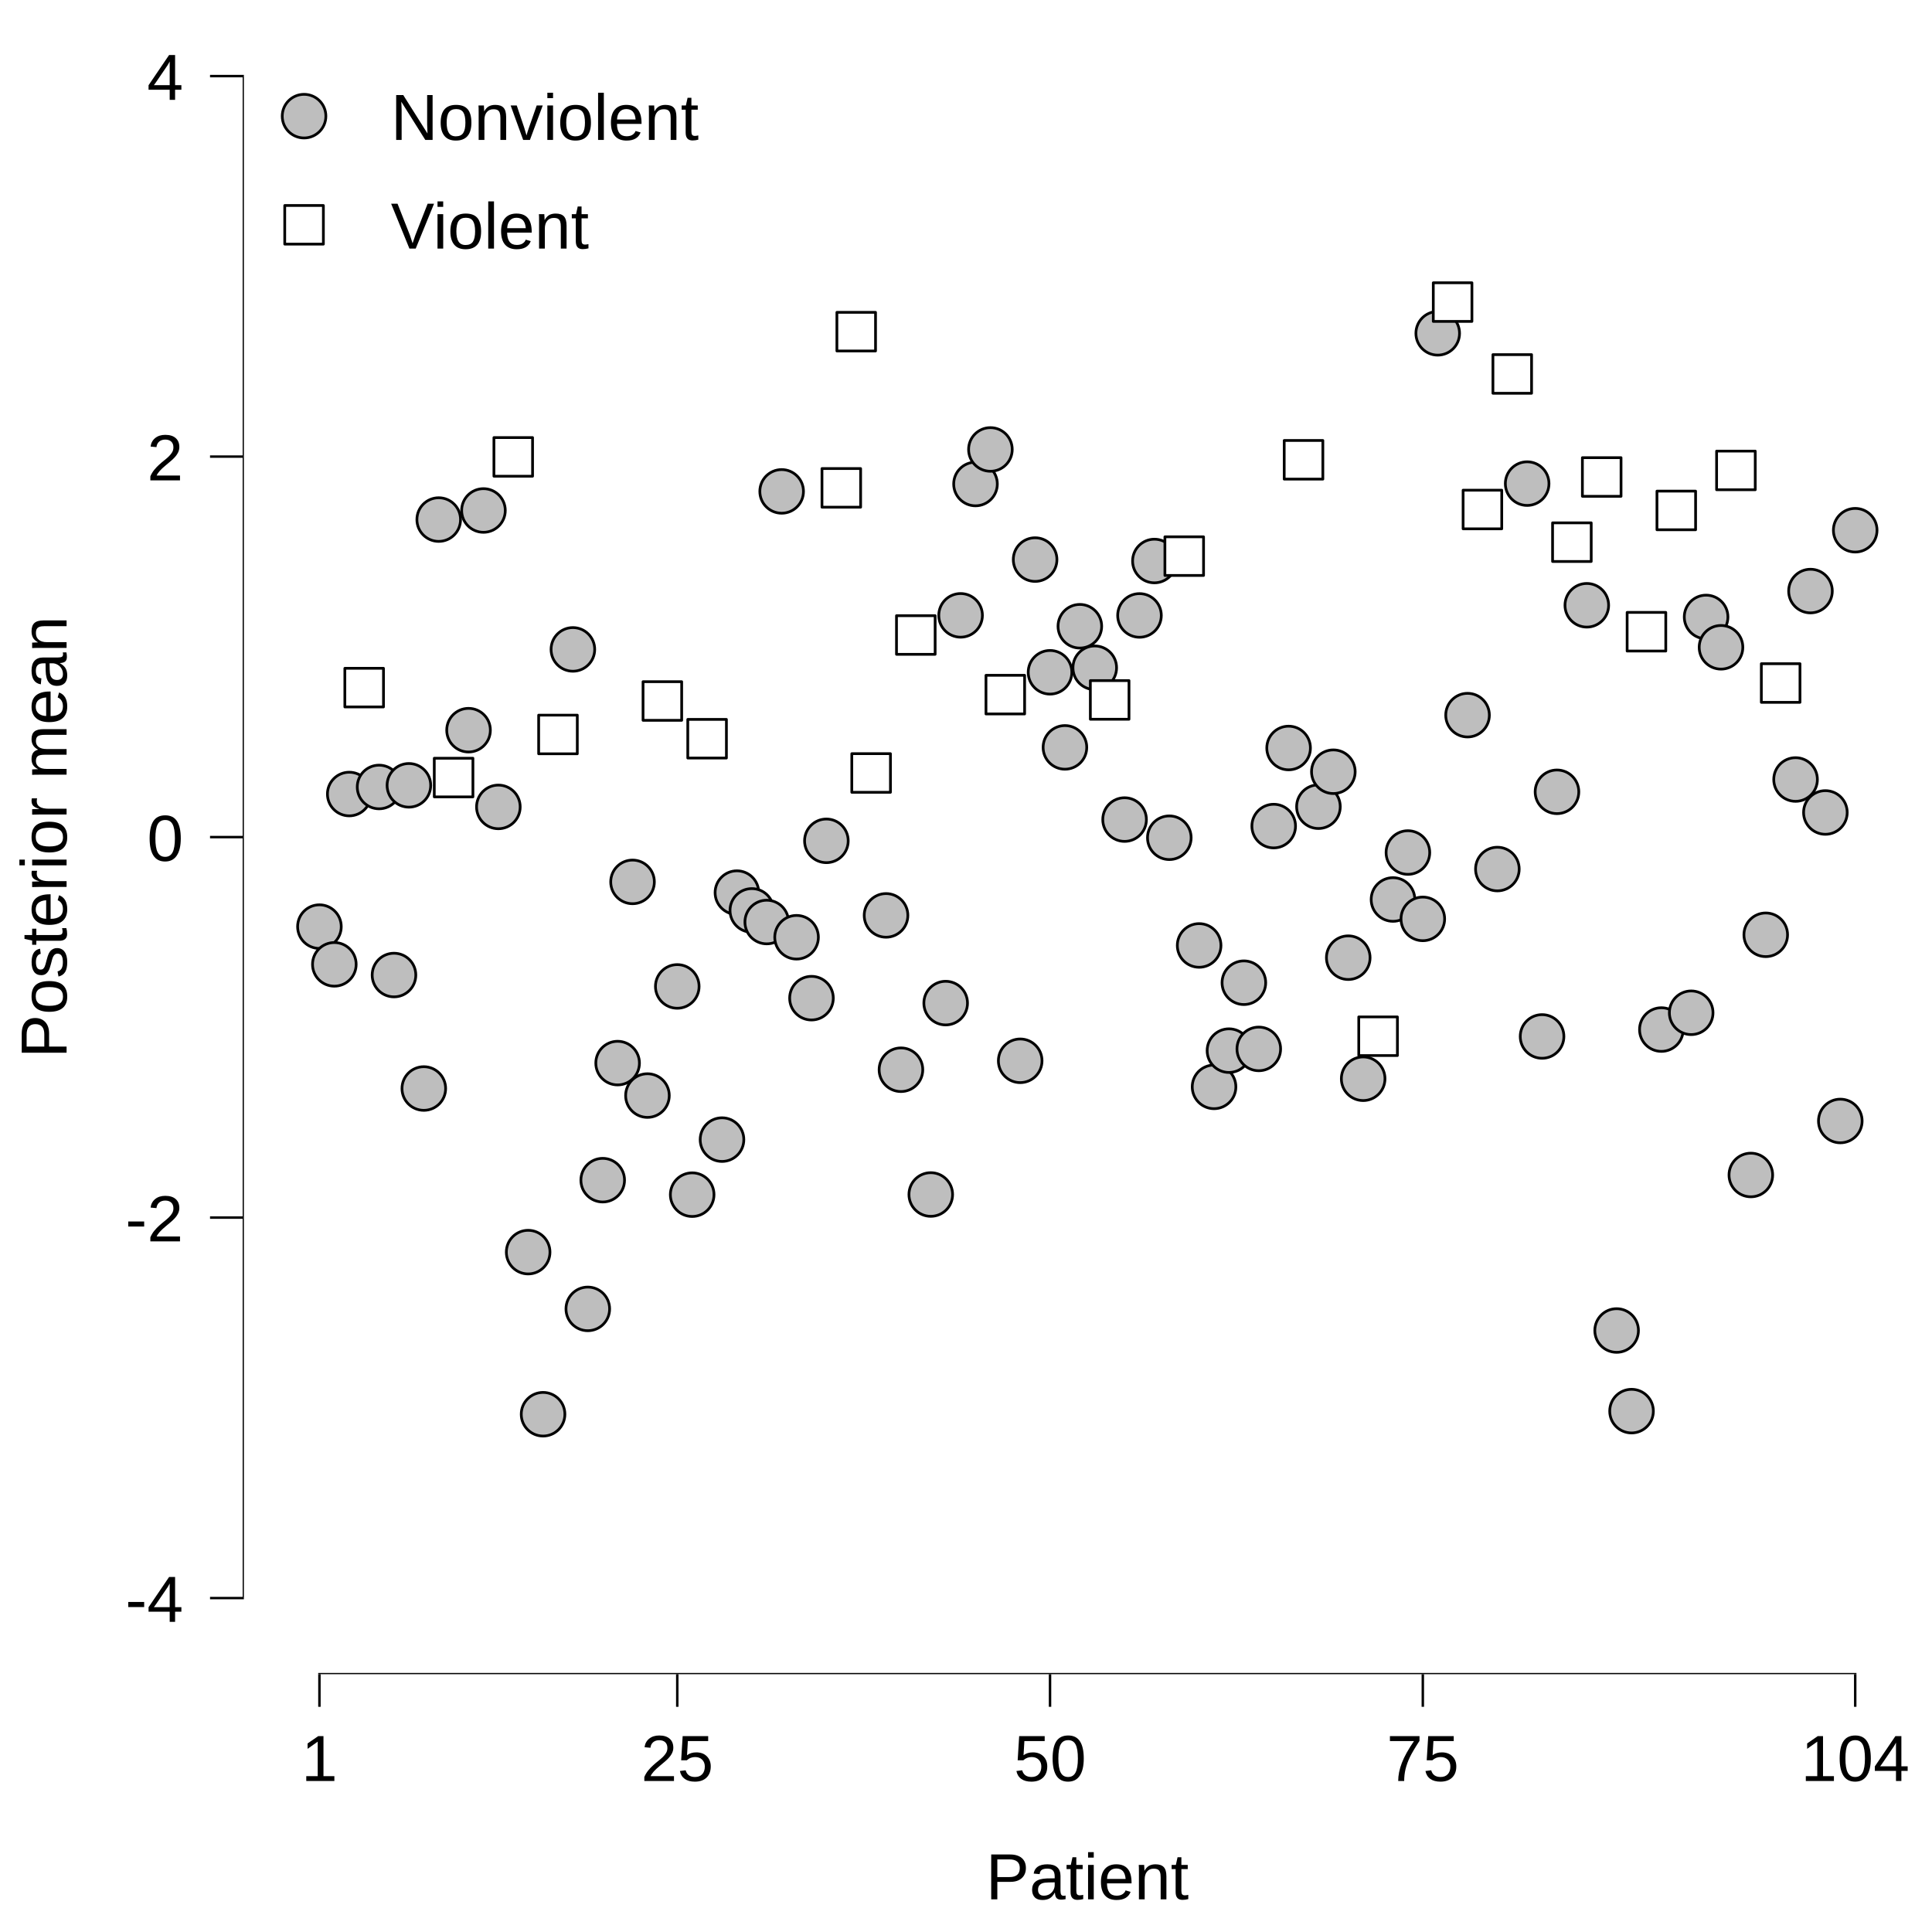
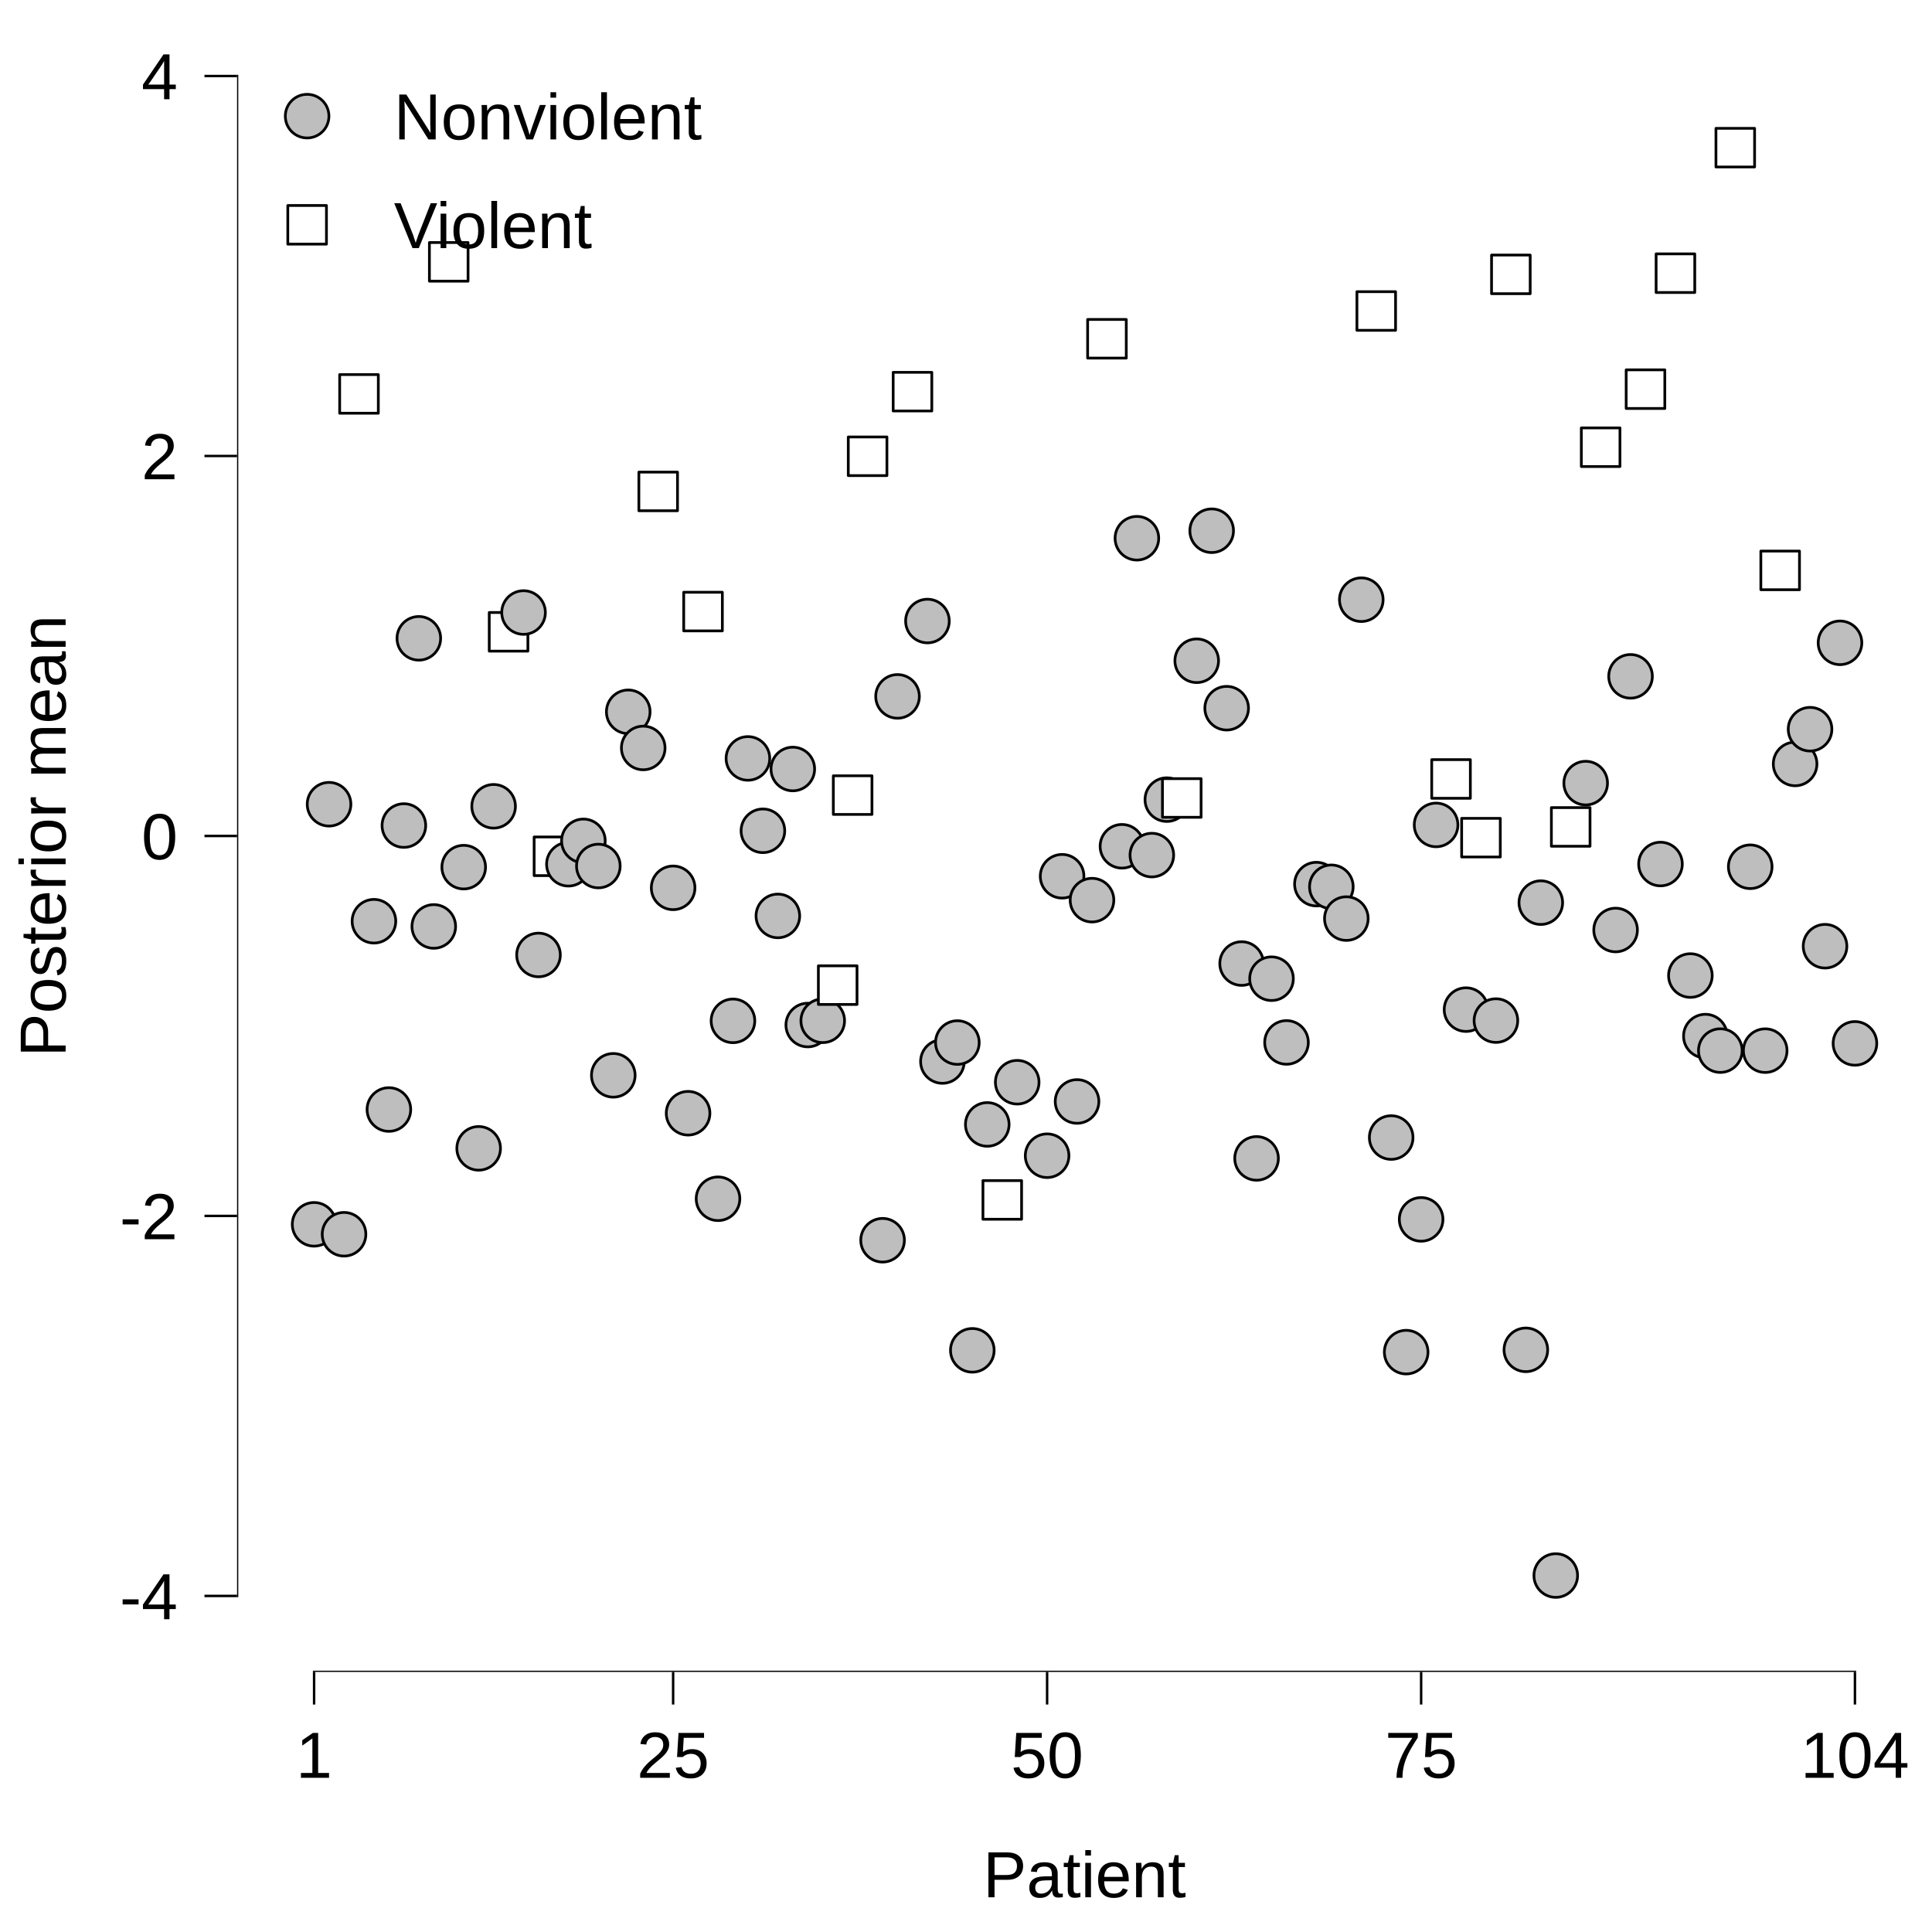
<svg xmlns="http://www.w3.org/2000/svg" class="svglite" width="504.00pt" height="504.00pt" viewBox="0 0 504.00 504.00">
  <defs>
    <style type="text/css">
    .svglite line, .svglite polyline, .svglite polygon, .svglite path, .svglite rect, .svglite circle {
      fill: none;
      stroke: #000000;
      stroke-linecap: round;
      stroke-linejoin: round;
      stroke-miterlimit: 10.00;
    }
    .svglite text {
      white-space: pre;
    }
  </style>
  </defs>
  <rect width="100%" height="100%" style="stroke: none; fill: #FFFFFF;" />
  <defs>
    <clipPath id="cpMC4wMHw1MDQuMDB8MC4wMHw1MDQuMDA=">
      <rect x="0.00" y="0.00" width="504.00" height="504.00" />
    </clipPath>
  </defs>
  <g clip-path="url(#cpMC4wMHw1MDQuMDB8MC4wMHw1MDQuMDA=)">
    <rect x="0.00" y="0.00" width="504.00" height="504.00" style="stroke-width: 10.67; stroke: none;" />
  </g>
  <defs>
-     <clipPath id="cpNjMuMzB8NTA0LjAwfDAuMDB8NDM2Ljc0">
-       <rect x="63.30" y="0.00" width="440.70" height="436.74" />
+     <clipPath id="cpNjEuODR8NTA0LjAwfDAuMDB8NDM2LjE1">
+       <rect x="61.84" y="0.00" width="442.16" height="436.15" />
    </clipPath>
  </defs>
-   <g clip-path="url(#cpNjMuMzB8NTA0LjAwfDAuMDB8NDM2Ljc0)">
-     <rect x="63.30" y="-0" width="440.70" height="436.74" style="stroke-width: 10.67; stroke: none;" />
-     <circle cx="83.33" cy="241.73" r="5.69" style="stroke-width: 0.71; fill: #BEBEBE;" />
-     <circle cx="87.22" cy="251.57" r="5.69" style="stroke-width: 0.71; fill: #BEBEBE;" />
-     <circle cx="91.11" cy="207.14" r="5.69" style="stroke-width: 0.71; fill: #BEBEBE;" />
-     <rect x="89.96" y="174.34" width="10.08" height="10.08" style="stroke-width: 0.71; fill: #FFFFFF;" />
-     <circle cx="98.89" cy="205.30" r="5.69" style="stroke-width: 0.71; fill: #BEBEBE;" />
-     <circle cx="102.78" cy="254.36" r="5.69" style="stroke-width: 0.71; fill: #BEBEBE;" />
-     <circle cx="106.67" cy="204.87" r="5.69" style="stroke-width: 0.71; fill: #BEBEBE;" />
-     <circle cx="110.56" cy="283.96" r="5.69" style="stroke-width: 0.71; fill: #BEBEBE;" />
-     <circle cx="114.45" cy="135.54" r="5.69" style="stroke-width: 0.71; fill: #BEBEBE;" />
-     <rect x="113.29" y="197.80" width="10.08" height="10.08" style="stroke-width: 0.71; fill: #FFFFFF;" />
-     <circle cx="122.23" cy="190.48" r="5.69" style="stroke-width: 0.71; fill: #BEBEBE;" />
-     <circle cx="126.12" cy="133.17" r="5.69" style="stroke-width: 0.71; fill: #BEBEBE;" />
-     <circle cx="130.01" cy="210.50" r="5.69" style="stroke-width: 0.71; fill: #BEBEBE;" />
-     <rect x="128.85" y="114.15" width="10.08" height="10.08" style="stroke-width: 0.71; fill: #FFFFFF;" />
-     <circle cx="137.78" cy="326.64" r="5.69" style="stroke-width: 0.71; fill: #BEBEBE;" />
-     <circle cx="141.67" cy="368.93" r="5.69" style="stroke-width: 0.71; fill: #BEBEBE;" />
-     <rect x="140.52" y="186.56" width="10.08" height="10.08" style="stroke-width: 0.71; fill: #FFFFFF;" />
-     <circle cx="149.45" cy="169.41" r="5.69" style="stroke-width: 0.71; fill: #BEBEBE;" />
-     <circle cx="153.34" cy="341.45" r="5.69" style="stroke-width: 0.71; fill: #BEBEBE;" />
-     <circle cx="157.23" cy="307.87" r="5.69" style="stroke-width: 0.71; fill: #BEBEBE;" />
-     <circle cx="161.12" cy="277.33" r="5.69" style="stroke-width: 0.71; fill: #BEBEBE;" />
-     <circle cx="165.01" cy="230.06" r="5.69" style="stroke-width: 0.71; fill: #BEBEBE;" />
-     <circle cx="168.90" cy="285.80" r="5.69" style="stroke-width: 0.71; fill: #BEBEBE;" />
-     <rect x="167.75" y="177.83" width="10.08" height="10.08" style="stroke-width: 0.71; fill: #FFFFFF;" />
-     <circle cx="176.68" cy="257.33" r="5.69" style="stroke-width: 0.71; fill: #BEBEBE;" />
-     <circle cx="180.57" cy="311.65" r="5.69" style="stroke-width: 0.71; fill: #BEBEBE;" />
-     <rect x="179.42" y="187.67" width="10.08" height="10.08" style="stroke-width: 0.71; fill: #FFFFFF;" />
-     <circle cx="188.35" cy="297.29" r="5.69" style="stroke-width: 0.71; fill: #BEBEBE;" />
-     <circle cx="192.24" cy="232.86" r="5.69" style="stroke-width: 0.71; fill: #BEBEBE;" />
-     <circle cx="196.13" cy="237.50" r="5.69" style="stroke-width: 0.71; fill: #BEBEBE;" />
-     <circle cx="200.02" cy="240.53" r="5.69" style="stroke-width: 0.71; fill: #BEBEBE;" />
-     <circle cx="203.91" cy="128.19" r="5.69" style="stroke-width: 0.71; fill: #BEBEBE;" />
-     <circle cx="207.80" cy="244.50" r="5.69" style="stroke-width: 0.71; fill: #BEBEBE;" />
-     <circle cx="211.69" cy="260.39" r="5.69" style="stroke-width: 0.71; fill: #BEBEBE;" />
-     <circle cx="215.58" cy="219.35" r="5.69" style="stroke-width: 0.71; fill: #BEBEBE;" />
-     <rect x="214.43" y="122.23" width="10.08" height="10.08" style="stroke-width: 0.71; fill: #FFFFFF;" />
-     <rect x="218.32" y="81.48" width="10.08" height="10.08" style="stroke-width: 0.71; fill: #FFFFFF;" />
-     <rect x="222.21" y="196.61" width="10.08" height="10.08" style="stroke-width: 0.71; fill: #FFFFFF;" />
-     <circle cx="231.14" cy="238.80" r="5.69" style="stroke-width: 0.71; fill: #BEBEBE;" />
-     <circle cx="235.03" cy="279.06" r="5.69" style="stroke-width: 0.71; fill: #BEBEBE;" />
-     <rect x="233.87" y="160.61" width="10.08" height="10.08" style="stroke-width: 0.71; fill: #FFFFFF;" />
-     <circle cx="242.81" cy="311.61" r="5.69" style="stroke-width: 0.71; fill: #BEBEBE;" />
-     <circle cx="246.70" cy="261.68" r="5.69" style="stroke-width: 0.71; fill: #BEBEBE;" />
-     <circle cx="250.59" cy="160.53" r="5.69" style="stroke-width: 0.71; fill: #BEBEBE;" />
-     <circle cx="254.48" cy="126.26" r="5.69" style="stroke-width: 0.71; fill: #BEBEBE;" />
-     <circle cx="258.37" cy="117.25" r="5.69" style="stroke-width: 0.71; fill: #BEBEBE;" />
-     <rect x="257.21" y="176.17" width="10.08" height="10.08" style="stroke-width: 0.71; fill: #FFFFFF;" />
-     <circle cx="266.14" cy="276.73" r="5.69" style="stroke-width: 0.71; fill: #BEBEBE;" />
-     <circle cx="270.03" cy="145.98" r="5.69" style="stroke-width: 0.71; fill: #BEBEBE;" />
-     <circle cx="273.92" cy="175.38" r="5.69" style="stroke-width: 0.71; fill: #BEBEBE;" />
-     <circle cx="277.81" cy="194.97" r="5.69" style="stroke-width: 0.71; fill: #BEBEBE;" />
-     <circle cx="281.70" cy="163.37" r="5.69" style="stroke-width: 0.71; fill: #BEBEBE;" />
-     <circle cx="285.59" cy="174.20" r="5.69" style="stroke-width: 0.71; fill: #BEBEBE;" />
-     <rect x="284.44" y="177.55" width="10.08" height="10.08" style="stroke-width: 0.71; fill: #FFFFFF;" />
-     <circle cx="293.37" cy="213.80" r="5.69" style="stroke-width: 0.71; fill: #BEBEBE;" />
-     <circle cx="297.26" cy="160.55" r="5.69" style="stroke-width: 0.71; fill: #BEBEBE;" />
-     <circle cx="301.15" cy="146.35" r="5.69" style="stroke-width: 0.71; fill: #BEBEBE;" />
-     <circle cx="305.04" cy="218.54" r="5.69" style="stroke-width: 0.71; fill: #BEBEBE;" />
-     <rect x="303.89" y="140.04" width="10.08" height="10.08" style="stroke-width: 0.71; fill: #FFFFFF;" />
-     <circle cx="312.82" cy="246.64" r="5.69" style="stroke-width: 0.71; fill: #BEBEBE;" />
-     <circle cx="316.71" cy="283.53" r="5.69" style="stroke-width: 0.71; fill: #BEBEBE;" />
-     <circle cx="320.60" cy="274.08" r="5.69" style="stroke-width: 0.71; fill: #BEBEBE;" />
-     <circle cx="324.49" cy="256.36" r="5.69" style="stroke-width: 0.71; fill: #BEBEBE;" />
-     <circle cx="328.38" cy="273.63" r="5.69" style="stroke-width: 0.71; fill: #BEBEBE;" />
-     <circle cx="332.27" cy="215.50" r="5.69" style="stroke-width: 0.71; fill: #BEBEBE;" />
-     <circle cx="336.16" cy="195.13" r="5.69" style="stroke-width: 0.71; fill: #BEBEBE;" />
-     <rect x="335.01" y="114.91" width="10.08" height="10.08" style="stroke-width: 0.71; fill: #FFFFFF;" />
-     <circle cx="343.94" cy="210.44" r="5.69" style="stroke-width: 0.71; fill: #BEBEBE;" />
-     <circle cx="347.83" cy="201.32" r="5.69" style="stroke-width: 0.71; fill: #BEBEBE;" />
-     <circle cx="351.72" cy="249.83" r="5.69" style="stroke-width: 0.71; fill: #BEBEBE;" />
-     <circle cx="355.61" cy="281.41" r="5.69" style="stroke-width: 0.71; fill: #BEBEBE;" />
-     <rect x="354.46" y="265.28" width="10.08" height="10.08" style="stroke-width: 0.71; fill: #FFFFFF;" />
-     <circle cx="363.39" cy="234.65" r="5.69" style="stroke-width: 0.71; fill: #BEBEBE;" />
-     <circle cx="367.28" cy="222.40" r="5.69" style="stroke-width: 0.71; fill: #BEBEBE;" />
-     <circle cx="371.17" cy="239.71" r="5.69" style="stroke-width: 0.71; fill: #BEBEBE;" />
-     <circle cx="375.06" cy="86.95" r="5.69" style="stroke-width: 0.71; fill: #BEBEBE;" />
-     <rect x="373.90" y="73.77" width="10.08" height="10.08" style="stroke-width: 0.71; fill: #FFFFFF;" />
-     <circle cx="382.84" cy="186.56" r="5.69" style="stroke-width: 0.71; fill: #BEBEBE;" />
-     <rect x="381.68" y="127.87" width="10.08" height="10.08" style="stroke-width: 0.71; fill: #FFFFFF;" />
-     <circle cx="390.62" cy="226.71" r="5.69" style="stroke-width: 0.71; fill: #BEBEBE;" />
-     <rect x="389.46" y="92.51" width="10.08" height="10.08" style="stroke-width: 0.71; fill: #FFFFFF;" />
-     <circle cx="398.39" cy="126.16" r="5.69" style="stroke-width: 0.71; fill: #BEBEBE;" />
-     <circle cx="402.28" cy="270.38" r="5.69" style="stroke-width: 0.71; fill: #BEBEBE;" />
-     <circle cx="406.17" cy="206.56" r="5.69" style="stroke-width: 0.71; fill: #BEBEBE;" />
-     <rect x="405.02" y="136.39" width="10.08" height="10.08" style="stroke-width: 0.71; fill: #FFFFFF;" />
-     <circle cx="413.95" cy="157.90" r="5.69" style="stroke-width: 0.71; fill: #BEBEBE;" />
-     <rect x="412.80" y="119.39" width="10.08" height="10.08" style="stroke-width: 0.71; fill: #FFFFFF;" />
-     <circle cx="421.73" cy="347.09" r="5.69" style="stroke-width: 0.71; fill: #BEBEBE;" />
-     <circle cx="425.62" cy="368.12" r="5.69" style="stroke-width: 0.71; fill: #BEBEBE;" />
-     <rect x="424.47" y="159.76" width="10.08" height="10.08" style="stroke-width: 0.71; fill: #FFFFFF;" />
-     <circle cx="433.40" cy="268.58" r="5.69" style="stroke-width: 0.71; fill: #BEBEBE;" />
-     <rect x="432.25" y="128.12" width="10.08" height="10.08" style="stroke-width: 0.71; fill: #FFFFFF;" />
-     <circle cx="441.18" cy="264.20" r="5.69" style="stroke-width: 0.71; fill: #BEBEBE;" />
-     <circle cx="445.07" cy="160.95" r="5.69" style="stroke-width: 0.71; fill: #BEBEBE;" />
-     <circle cx="448.96" cy="168.86" r="5.69" style="stroke-width: 0.71; fill: #BEBEBE;" />
-     <rect x="447.81" y="117.68" width="10.08" height="10.08" style="stroke-width: 0.71; fill: #FFFFFF;" />
-     <circle cx="456.74" cy="306.52" r="5.69" style="stroke-width: 0.71; fill: #BEBEBE;" />
-     <circle cx="460.63" cy="243.86" r="5.69" style="stroke-width: 0.71; fill: #BEBEBE;" />
-     <rect x="459.48" y="173.14" width="10.08" height="10.08" style="stroke-width: 0.71; fill: #FFFFFF;" />
-     <circle cx="468.41" cy="203.35" r="5.69" style="stroke-width: 0.71; fill: #BEBEBE;" />
-     <circle cx="472.30" cy="154.19" r="5.69" style="stroke-width: 0.71; fill: #BEBEBE;" />
-     <circle cx="476.19" cy="211.95" r="5.69" style="stroke-width: 0.71; fill: #BEBEBE;" />
-     <circle cx="480.08" cy="292.43" r="5.69" style="stroke-width: 0.71; fill: #BEBEBE;" />
-     <circle cx="483.97" cy="138.32" r="5.69" style="stroke-width: 0.71; fill: #BEBEBE;" />
-     <line x1="83.01" y1="436.74" x2="484.29" y2="436.74" style="stroke-width: 0.64; stroke-linecap: butt;" />
-     <line x1="63.30" y1="417.21" x2="63.30" y2="19.53" style="stroke-width: 0.64; stroke-linecap: butt;" />
-     <rect x="63.30" y="-0" width="440.70" height="436.74" style="stroke-width: 0.00; stroke: none;" />
+   <g clip-path="url(#cpNjEuODR8NTA0LjAwfDAuMDB8NDM2LjE1)">
+     <rect x="61.84" y="-0" width="442.16" height="436.15" style="stroke-width: 10.67; stroke: none;" />
+     <circle cx="81.94" cy="319.39" r="5.69" style="stroke-width: 0.71; fill: #BEBEBE;" />
+     <circle cx="85.84" cy="209.80" r="5.69" style="stroke-width: 0.71; fill: #BEBEBE;" />
+     <circle cx="89.75" cy="321.98" r="5.69" style="stroke-width: 0.71; fill: #BEBEBE;" />
+     <rect x="88.61" y="97.72" width="10.08" height="10.08" style="stroke-width: 0.71; fill: #FFFFFF;" />
+     <circle cx="97.55" cy="240.32" r="5.69" style="stroke-width: 0.71; fill: #BEBEBE;" />
+     <circle cx="101.45" cy="289.44" r="5.69" style="stroke-width: 0.71; fill: #BEBEBE;" />
+     <circle cx="105.36" cy="215.36" r="5.69" style="stroke-width: 0.71; fill: #BEBEBE;" />
+     <circle cx="109.26" cy="166.52" r="5.69" style="stroke-width: 0.71; fill: #BEBEBE;" />
+     <circle cx="113.16" cy="241.68" r="5.69" style="stroke-width: 0.71; fill: #BEBEBE;" />
+     <rect x="112.02" y="63.27" width="10.08" height="10.08" style="stroke-width: 0.71; fill: #FFFFFF;" />
+     <circle cx="120.97" cy="226.21" r="5.69" style="stroke-width: 0.71; fill: #BEBEBE;" />
+     <circle cx="124.87" cy="299.57" r="5.69" style="stroke-width: 0.71; fill: #BEBEBE;" />
+     <circle cx="128.77" cy="210.34" r="5.69" style="stroke-width: 0.71; fill: #BEBEBE;" />
+     <rect x="127.63" y="159.78" width="10.08" height="10.08" style="stroke-width: 0.71; fill: #FFFFFF;" />
+     <circle cx="136.58" cy="159.79" r="5.69" style="stroke-width: 0.71; fill: #BEBEBE;" />
+     <circle cx="140.48" cy="249.12" r="5.69" style="stroke-width: 0.71; fill: #BEBEBE;" />
+     <rect x="139.34" y="218.34" width="10.08" height="10.08" style="stroke-width: 0.71; fill: #FFFFFF;" />
+     <circle cx="148.28" cy="225.45" r="5.69" style="stroke-width: 0.71; fill: #BEBEBE;" />
+     <circle cx="152.19" cy="219.36" r="5.69" style="stroke-width: 0.71; fill: #BEBEBE;" />
+     <circle cx="156.09" cy="225.92" r="5.69" style="stroke-width: 0.71; fill: #BEBEBE;" />
+     <circle cx="159.99" cy="280.52" r="5.69" style="stroke-width: 0.71; fill: #BEBEBE;" />
+     <circle cx="163.89" cy="185.69" r="5.69" style="stroke-width: 0.71; fill: #BEBEBE;" />
+     <circle cx="167.80" cy="195.12" r="5.69" style="stroke-width: 0.71; fill: #BEBEBE;" />
+     <rect x="166.66" y="123.16" width="10.08" height="10.08" style="stroke-width: 0.71; fill: #FFFFFF;" />
+     <circle cx="175.60" cy="231.61" r="5.69" style="stroke-width: 0.71; fill: #BEBEBE;" />
+     <circle cx="179.50" cy="290.41" r="5.69" style="stroke-width: 0.71; fill: #BEBEBE;" />
+     <rect x="178.36" y="154.50" width="10.08" height="10.08" style="stroke-width: 0.71; fill: #FFFFFF;" />
+     <circle cx="187.31" cy="312.72" r="5.69" style="stroke-width: 0.71; fill: #BEBEBE;" />
+     <circle cx="191.21" cy="266.31" r="5.69" style="stroke-width: 0.71; fill: #BEBEBE;" />
+     <circle cx="195.11" cy="197.85" r="5.69" style="stroke-width: 0.71; fill: #BEBEBE;" />
+     <circle cx="199.02" cy="216.73" r="5.69" style="stroke-width: 0.71; fill: #BEBEBE;" />
+     <circle cx="202.92" cy="238.94" r="5.69" style="stroke-width: 0.71; fill: #BEBEBE;" />
+     <circle cx="206.82" cy="200.61" r="5.69" style="stroke-width: 0.71; fill: #BEBEBE;" />
+     <circle cx="210.72" cy="267.40" r="5.69" style="stroke-width: 0.71; fill: #BEBEBE;" />
+     <circle cx="214.63" cy="266.29" r="5.69" style="stroke-width: 0.71; fill: #BEBEBE;" />
+     <rect x="213.49" y="251.95" width="10.08" height="10.08" style="stroke-width: 0.71; fill: #FFFFFF;" />
+     <rect x="217.39" y="202.38" width="10.08" height="10.08" style="stroke-width: 0.71; fill: #FFFFFF;" />
+     <rect x="221.29" y="113.99" width="10.08" height="10.08" style="stroke-width: 0.71; fill: #FFFFFF;" />
+     <circle cx="230.24" cy="323.54" r="5.69" style="stroke-width: 0.71; fill: #BEBEBE;" />
+     <circle cx="234.14" cy="181.67" r="5.69" style="stroke-width: 0.71; fill: #BEBEBE;" />
+     <rect x="233.00" y="97.13" width="10.08" height="10.08" style="stroke-width: 0.71; fill: #FFFFFF;" />
+     <circle cx="241.94" cy="162.01" r="5.69" style="stroke-width: 0.71; fill: #BEBEBE;" />
+     <circle cx="245.85" cy="276.91" r="5.69" style="stroke-width: 0.71; fill: #BEBEBE;" />
+     <circle cx="249.75" cy="271.97" r="5.69" style="stroke-width: 0.71; fill: #BEBEBE;" />
+     <circle cx="253.65" cy="352.26" r="5.69" style="stroke-width: 0.71; fill: #BEBEBE;" />
+     <circle cx="257.55" cy="293.33" r="5.69" style="stroke-width: 0.71; fill: #BEBEBE;" />
+     <rect x="256.42" y="307.98" width="10.08" height="10.08" style="stroke-width: 0.71; fill: #FFFFFF;" />
+     <circle cx="265.36" cy="282.32" r="5.69" style="stroke-width: 0.71; fill: #BEBEBE;" />
+     <circle cx="273.16" cy="301.49" r="5.69" style="stroke-width: 0.71; fill: #BEBEBE;" />
+     <circle cx="277.07" cy="228.59" r="5.69" style="stroke-width: 0.71; fill: #BEBEBE;" />
+     <circle cx="280.97" cy="287.34" r="5.69" style="stroke-width: 0.71; fill: #BEBEBE;" />
+     <circle cx="284.87" cy="234.82" r="5.69" style="stroke-width: 0.71; fill: #BEBEBE;" />
+     <rect x="283.73" y="83.34" width="10.08" height="10.08" style="stroke-width: 0.71; fill: #FFFFFF;" />
+     <circle cx="292.68" cy="220.77" r="5.69" style="stroke-width: 0.71; fill: #BEBEBE;" />
+     <circle cx="296.58" cy="140.41" r="5.69" style="stroke-width: 0.71; fill: #BEBEBE;" />
+     <circle cx="300.48" cy="223.07" r="5.69" style="stroke-width: 0.71; fill: #BEBEBE;" />
+     <circle cx="304.39" cy="208.60" r="5.69" style="stroke-width: 0.71; fill: #BEBEBE;" />
+     <rect x="303.25" y="203.13" width="10.08" height="10.08" style="stroke-width: 0.71; fill: #FFFFFF;" />
+     <circle cx="312.19" cy="172.37" r="5.69" style="stroke-width: 0.71; fill: #BEBEBE;" />
+     <circle cx="316.09" cy="138.45" r="5.69" style="stroke-width: 0.71; fill: #BEBEBE;" />
+     <circle cx="320.00" cy="184.75" r="5.69" style="stroke-width: 0.71; fill: #BEBEBE;" />
+     <circle cx="323.90" cy="251.36" r="5.69" style="stroke-width: 0.71; fill: #BEBEBE;" />
+     <circle cx="327.80" cy="302.19" r="5.69" style="stroke-width: 0.71; fill: #BEBEBE;" />
+     <circle cx="331.70" cy="255.31" r="5.69" style="stroke-width: 0.71; fill: #BEBEBE;" />
+     <circle cx="335.61" cy="271.94" r="5.69" style="stroke-width: 0.71; fill: #BEBEBE;" />
+     <circle cx="343.41" cy="230.64" r="5.69" style="stroke-width: 0.71; fill: #BEBEBE;" />
+     <circle cx="347.31" cy="231.34" r="5.69" style="stroke-width: 0.71; fill: #BEBEBE;" />
+     <circle cx="351.22" cy="239.63" r="5.69" style="stroke-width: 0.71; fill: #BEBEBE;" />
+     <circle cx="355.12" cy="156.44" r="5.69" style="stroke-width: 0.71; fill: #BEBEBE;" />
+     <rect x="353.98" y="76.09" width="10.08" height="10.08" style="stroke-width: 0.71; fill: #FFFFFF;" />
+     <circle cx="362.92" cy="296.75" r="5.69" style="stroke-width: 0.71; fill: #BEBEBE;" />
+     <circle cx="366.83" cy="352.73" r="5.69" style="stroke-width: 0.71; fill: #BEBEBE;" />
+     <circle cx="370.73" cy="318.10" r="5.69" style="stroke-width: 0.71; fill: #BEBEBE;" />
+     <circle cx="374.63" cy="215.20" r="5.69" style="stroke-width: 0.71; fill: #BEBEBE;" />
+     <rect x="373.49" y="198.17" width="10.08" height="10.08" style="stroke-width: 0.71; fill: #FFFFFF;" />
+     <circle cx="382.44" cy="263.38" r="5.69" style="stroke-width: 0.71; fill: #BEBEBE;" />
+     <rect x="381.30" y="213.48" width="10.08" height="10.08" style="stroke-width: 0.71; fill: #FFFFFF;" />
+     <circle cx="390.24" cy="266.24" r="5.69" style="stroke-width: 0.71; fill: #BEBEBE;" />
+     <rect x="389.10" y="66.54" width="10.08" height="10.08" style="stroke-width: 0.71; fill: #FFFFFF;" />
+     <circle cx="398.05" cy="352.13" r="5.69" style="stroke-width: 0.71; fill: #BEBEBE;" />
+     <circle cx="401.95" cy="235.47" r="5.69" style="stroke-width: 0.71; fill: #BEBEBE;" />
+     <circle cx="405.85" cy="411.01" r="5.69" style="stroke-width: 0.71; fill: #BEBEBE;" />
+     <rect x="404.71" y="210.68" width="10.08" height="10.08" style="stroke-width: 0.71; fill: #FFFFFF;" />
+     <circle cx="413.66" cy="204.29" r="5.69" style="stroke-width: 0.71; fill: #BEBEBE;" />
+     <rect x="412.52" y="111.62" width="10.08" height="10.08" style="stroke-width: 0.71; fill: #FFFFFF;" />
+     <circle cx="421.46" cy="242.61" r="5.69" style="stroke-width: 0.71; fill: #BEBEBE;" />
+     <circle cx="425.36" cy="176.44" r="5.69" style="stroke-width: 0.71; fill: #BEBEBE;" />
+     <rect x="424.22" y="96.48" width="10.08" height="10.08" style="stroke-width: 0.71; fill: #FFFFFF;" />
+     <circle cx="433.17" cy="225.40" r="5.69" style="stroke-width: 0.71; fill: #BEBEBE;" />
+     <rect x="432.03" y="66.23" width="10.08" height="10.08" style="stroke-width: 0.71; fill: #FFFFFF;" />
+     <circle cx="440.97" cy="254.49" r="5.69" style="stroke-width: 0.71; fill: #BEBEBE;" />
+     <circle cx="444.88" cy="270.29" r="5.69" style="stroke-width: 0.71; fill: #BEBEBE;" />
+     <circle cx="448.78" cy="274.07" r="5.69" style="stroke-width: 0.71; fill: #BEBEBE;" />
+     <rect x="447.64" y="33.48" width="10.08" height="10.08" style="stroke-width: 0.71; fill: #FFFFFF;" />
+     <circle cx="456.58" cy="226.11" r="5.69" style="stroke-width: 0.71; fill: #BEBEBE;" />
+     <circle cx="460.49" cy="274.08" r="5.69" style="stroke-width: 0.71; fill: #BEBEBE;" />
+     <rect x="459.35" y="143.76" width="10.08" height="10.08" style="stroke-width: 0.71; fill: #FFFFFF;" />
+     <circle cx="468.29" cy="199.29" r="5.69" style="stroke-width: 0.71; fill: #BEBEBE;" />
+     <circle cx="472.19" cy="190.23" r="5.69" style="stroke-width: 0.71; fill: #BEBEBE;" />
+     <circle cx="476.10" cy="246.84" r="5.69" style="stroke-width: 0.71; fill: #BEBEBE;" />
+     <circle cx="480.00" cy="167.69" r="5.69" style="stroke-width: 0.71; fill: #BEBEBE;" />
+     <circle cx="483.90" cy="272.19" r="5.69" style="stroke-width: 0.71; fill: #BEBEBE;" />
+     <line x1="81.62" y1="436.15" x2="484.22" y2="436.15" style="stroke-width: 0.64; stroke-linecap: butt;" />
+     <line x1="61.84" y1="416.65" x2="61.84" y2="19.51" style="stroke-width: 0.64; stroke-linecap: butt;" />
+     <rect x="61.84" y="-0" width="442.16" height="436.15" style="stroke-width: 0.00; stroke: none;" />
  </g>
  <g clip-path="url(#cpMC4wMHw1MDQuMDB8MC4wMHw1MDQuMDA=)">
-     <polyline points="63.30,436.74 63.30,-0 " style="stroke-width: 0.00; stroke: none; stroke-linecap: butt;" />
-     <text x="47.82" y="423.09" text-anchor="end" style="font-size: 17.00px; font-family: &quot;Arimo&quot;;" textLength="16.95px" lengthAdjust="spacingAndGlyphs">-4</text>
-     <text x="47.82" y="323.83" text-anchor="end" style="font-size: 17.00px; font-family: &quot;Arimo&quot;;" textLength="16.95px" lengthAdjust="spacingAndGlyphs">-2</text>
-     <text x="47.82" y="224.57" text-anchor="end" style="font-size: 17.00px; font-family: &quot;Arimo&quot;;" textLength="10.81px" lengthAdjust="spacingAndGlyphs">0</text>
-     <text x="47.82" y="125.31" text-anchor="end" style="font-size: 17.00px; font-family: &quot;Arimo&quot;;" textLength="10.81px" lengthAdjust="spacingAndGlyphs">2</text>
-     <text x="47.82" y="26.05" text-anchor="end" style="font-size: 17.00px; font-family: &quot;Arimo&quot;;" textLength="10.81px" lengthAdjust="spacingAndGlyphs">4</text>
-     <polyline points="54.79,416.89 63.30,416.89 " style="stroke-width: 0.64; stroke-linecap: butt;" />
-     <polyline points="54.79,317.63 63.30,317.63 " style="stroke-width: 0.64; stroke-linecap: butt;" />
-     <polyline points="54.79,218.37 63.30,218.37 " style="stroke-width: 0.64; stroke-linecap: butt;" />
-     <polyline points="54.79,119.11 63.30,119.11 " style="stroke-width: 0.64; stroke-linecap: butt;" />
-     <polyline points="54.79,19.85 63.30,19.85 " style="stroke-width: 0.64; stroke-linecap: butt;" />
-     <polyline points="63.30,436.74 504.00,436.74 " style="stroke-width: 0.00; stroke: none; stroke-linecap: butt;" />
-     <polyline points="83.33,445.25 83.33,436.74 " style="stroke-width: 0.64; stroke-linecap: butt;" />
-     <polyline points="176.68,445.25 176.68,436.74 " style="stroke-width: 0.64; stroke-linecap: butt;" />
-     <polyline points="273.92,445.25 273.92,436.74 " style="stroke-width: 0.64; stroke-linecap: butt;" />
-     <polyline points="371.17,445.25 371.17,436.74 " style="stroke-width: 0.64; stroke-linecap: butt;" />
-     <polyline points="483.97,445.25 483.97,436.74 " style="stroke-width: 0.64; stroke-linecap: butt;" />
-     <text x="83.33" y="464.61" text-anchor="middle" style="font-size: 17.00px; font-family: &quot;Arimo&quot;;" textLength="10.81px" lengthAdjust="spacingAndGlyphs">1</text>
-     <text x="176.68" y="464.61" text-anchor="middle" style="font-size: 17.00px; font-family: &quot;Arimo&quot;;" textLength="21.63px" lengthAdjust="spacingAndGlyphs">25</text>
-     <text x="273.92" y="464.61" text-anchor="middle" style="font-size: 17.00px; font-family: &quot;Arimo&quot;;" textLength="21.63px" lengthAdjust="spacingAndGlyphs">50</text>
-     <text x="371.17" y="464.61" text-anchor="middle" style="font-size: 17.00px; font-family: &quot;Arimo&quot;;" textLength="21.63px" lengthAdjust="spacingAndGlyphs">75</text>
-     <text x="483.97" y="464.61" text-anchor="middle" style="font-size: 17.00px; font-family: &quot;Arimo&quot;;" textLength="32.44px" lengthAdjust="spacingAndGlyphs">104</text>
-     <text x="283.65" y="495.48" text-anchor="middle" style="font-size: 17.00px; font-family: &quot;Arimo&quot;;" textLength="59.20px" lengthAdjust="spacingAndGlyphs">Patient</text>
-     <text transform="translate(17.37,218.37) rotate(-90)" text-anchor="middle" style="font-size: 17.00px; font-family: &quot;Arimo&quot;;" textLength="128.76px" lengthAdjust="spacingAndGlyphs">Posterior mean</text>
-     <rect x="59.67" y="2.18" width="139.47" height="76.12" style="stroke-width: 0.75; stroke: none;" />
-     <rect x="59.67" y="2.18" width="139.47" height="76.12" style="stroke-width: 10.67; stroke: none;" />
-     <rect x="65.15" y="16.13" width="28.35" height="28.35" style="stroke-width: 10.67; stroke: none;" />
-     <circle cx="79.32" cy="30.30" r="5.69" style="stroke-width: 0.71; fill: #BEBEBE;" />
-     <rect x="65.15" y="44.48" width="28.35" height="28.35" style="stroke-width: 10.67; stroke: none;" />
-     <rect x="74.28" y="53.61" width="10.08" height="10.08" style="stroke-width: 0.71; fill: #FFFFFF;" />
-     <text x="101.96" y="36.50" style="font-size: 17.00px; font-family: &quot;Arimo&quot;;" textLength="91.70px" lengthAdjust="spacingAndGlyphs">Nonviolent</text>
-     <text x="101.96" y="64.85" style="font-size: 17.00px; font-family: &quot;Arimo&quot;;" textLength="59.00px" lengthAdjust="spacingAndGlyphs">Violent</text>
+     <polyline points="61.84,436.15 61.84,0.00 " style="stroke-width: 0.00; stroke: none; stroke-linecap: butt;" />
+     <text x="46.36" y="422.40" text-anchor="end" style="font-size: 17.00px; font-family: &quot;Liberation Sans&quot;;" textLength="15.20px" lengthAdjust="spacingAndGlyphs">-4</text>
+     <text x="46.36" y="323.27" text-anchor="end" style="font-size: 17.00px; font-family: &quot;Liberation Sans&quot;;" textLength="15.20px" lengthAdjust="spacingAndGlyphs">-2</text>
+     <text x="46.36" y="224.15" text-anchor="end" style="font-size: 17.00px; font-family: &quot;Liberation Sans&quot;;" textLength="9.73px" lengthAdjust="spacingAndGlyphs">0</text>
+     <text x="46.36" y="125.02" text-anchor="end" style="font-size: 17.00px; font-family: &quot;Liberation Sans&quot;;" textLength="9.73px" lengthAdjust="spacingAndGlyphs">2</text>
+     <text x="46.36" y="25.89" text-anchor="end" style="font-size: 17.00px; font-family: &quot;Liberation Sans&quot;;" textLength="9.73px" lengthAdjust="spacingAndGlyphs">4</text>
+     <polyline points="53.34,416.33 61.84,416.33 " style="stroke-width: 0.64; stroke-linecap: butt;" />
+     <polyline points="53.34,317.20 61.84,317.20 " style="stroke-width: 0.64; stroke-linecap: butt;" />
+     <polyline points="53.34,218.08 61.84,218.08 " style="stroke-width: 0.64; stroke-linecap: butt;" />
+     <polyline points="53.34,118.95 61.84,118.95 " style="stroke-width: 0.64; stroke-linecap: butt;" />
+     <polyline points="53.34,19.83 61.84,19.83 " style="stroke-width: 0.64; stroke-linecap: butt;" />
+     <polyline points="61.84,436.15 504.00,436.15 " style="stroke-width: 0.00; stroke: none; stroke-linecap: butt;" />
+     <polyline points="81.94,444.66 81.94,436.15 " style="stroke-width: 0.64; stroke-linecap: butt;" />
+     <polyline points="175.60,444.66 175.60,436.15 " style="stroke-width: 0.64; stroke-linecap: butt;" />
+     <polyline points="273.16,444.66 273.16,436.15 " style="stroke-width: 0.64; stroke-linecap: butt;" />
+     <polyline points="370.73,444.66 370.73,436.15 " style="stroke-width: 0.64; stroke-linecap: butt;" />
+     <polyline points="483.90,444.66 483.90,436.15 " style="stroke-width: 0.64; stroke-linecap: butt;" />
+     <text x="81.94" y="463.77" text-anchor="middle" style="font-size: 17.00px; font-family: &quot;Liberation Sans&quot;;" textLength="9.73px" lengthAdjust="spacingAndGlyphs">1</text>
+     <text x="175.60" y="463.77" text-anchor="middle" style="font-size: 17.00px; font-family: &quot;Liberation Sans&quot;;" textLength="19.45px" lengthAdjust="spacingAndGlyphs">25</text>
+     <text x="273.16" y="463.77" text-anchor="middle" style="font-size: 17.00px; font-family: &quot;Liberation Sans&quot;;" textLength="19.45px" lengthAdjust="spacingAndGlyphs">50</text>
+     <text x="370.73" y="463.77" text-anchor="middle" style="font-size: 17.00px; font-family: &quot;Liberation Sans&quot;;" textLength="19.45px" lengthAdjust="spacingAndGlyphs">75</text>
+     <text x="483.90" y="463.77" text-anchor="middle" style="font-size: 17.00px; font-family: &quot;Liberation Sans&quot;;" textLength="29.18px" lengthAdjust="spacingAndGlyphs">104</text>
+     <text x="282.92" y="494.94" text-anchor="middle" style="font-size: 17.00px; font-family: &quot;Liberation Sans&quot;;" textLength="56.57px" lengthAdjust="spacingAndGlyphs">Patient</text>
+     <text transform="translate(17.12,218.08) rotate(-90)" text-anchor="middle" style="font-size: 17.00px; font-family: &quot;Liberation Sans&quot;;" textLength="123.09px" lengthAdjust="spacingAndGlyphs">Posterior mean</text>
+     <rect x="60.47" y="2.18" width="135.39" height="76.12" style="stroke-width: 0.75; stroke: none;" />
+     <rect x="60.47" y="2.18" width="135.39" height="76.12" style="stroke-width: 10.67; stroke: none;" />
+     <rect x="65.95" y="16.13" width="28.35" height="28.35" style="stroke-width: 10.67; stroke: none;" />
+     <circle cx="80.12" cy="30.30" r="5.69" style="stroke-width: 0.71; fill: #BEBEBE;" />
+     <rect x="65.95" y="44.47" width="28.35" height="28.35" style="stroke-width: 10.67; stroke: none;" />
+     <rect x="75.08" y="53.61" width="10.08" height="10.08" style="stroke-width: 0.71; fill: #FFFFFF;" />
+     <text x="102.77" y="36.37" style="font-size: 17.00px; font-family: &quot;Liberation Sans&quot;;" textLength="87.62px" lengthAdjust="spacingAndGlyphs">Nonviolent</text>
+     <text x="102.77" y="64.72" style="font-size: 17.00px; font-family: &quot;Liberation Sans&quot;;" textLength="55.48px" lengthAdjust="spacingAndGlyphs">Violent</text>
  </g>
</svg>
